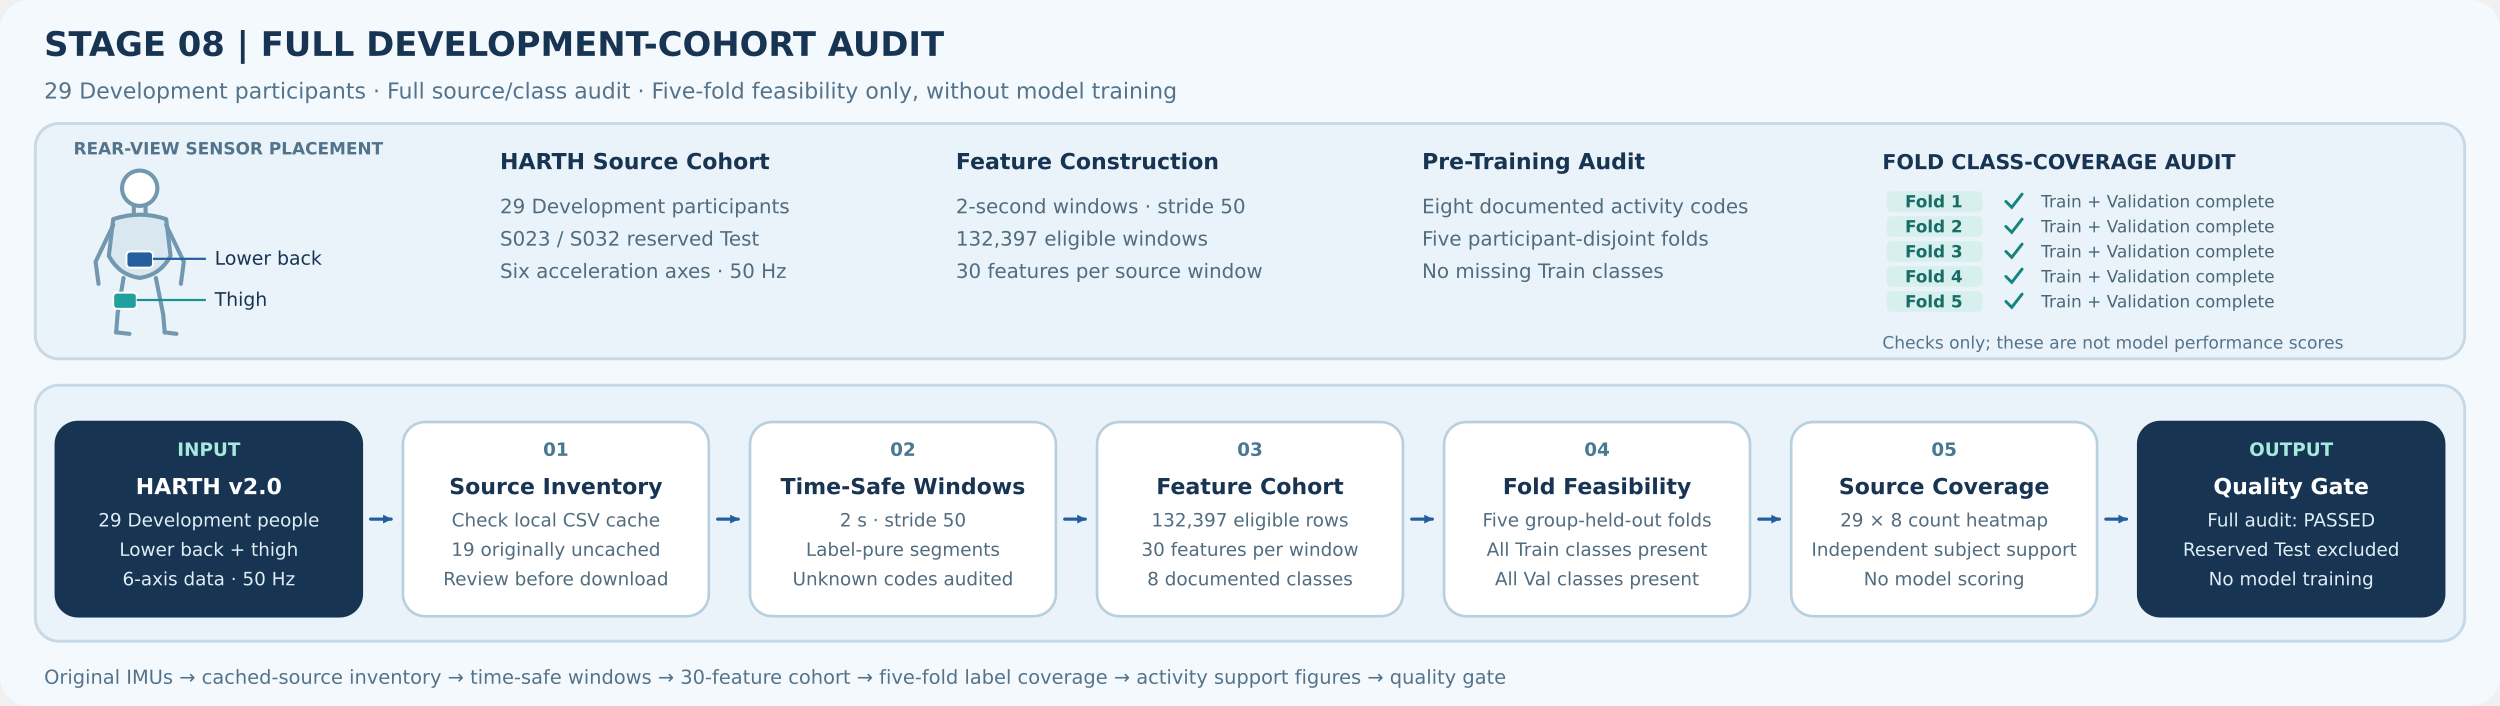
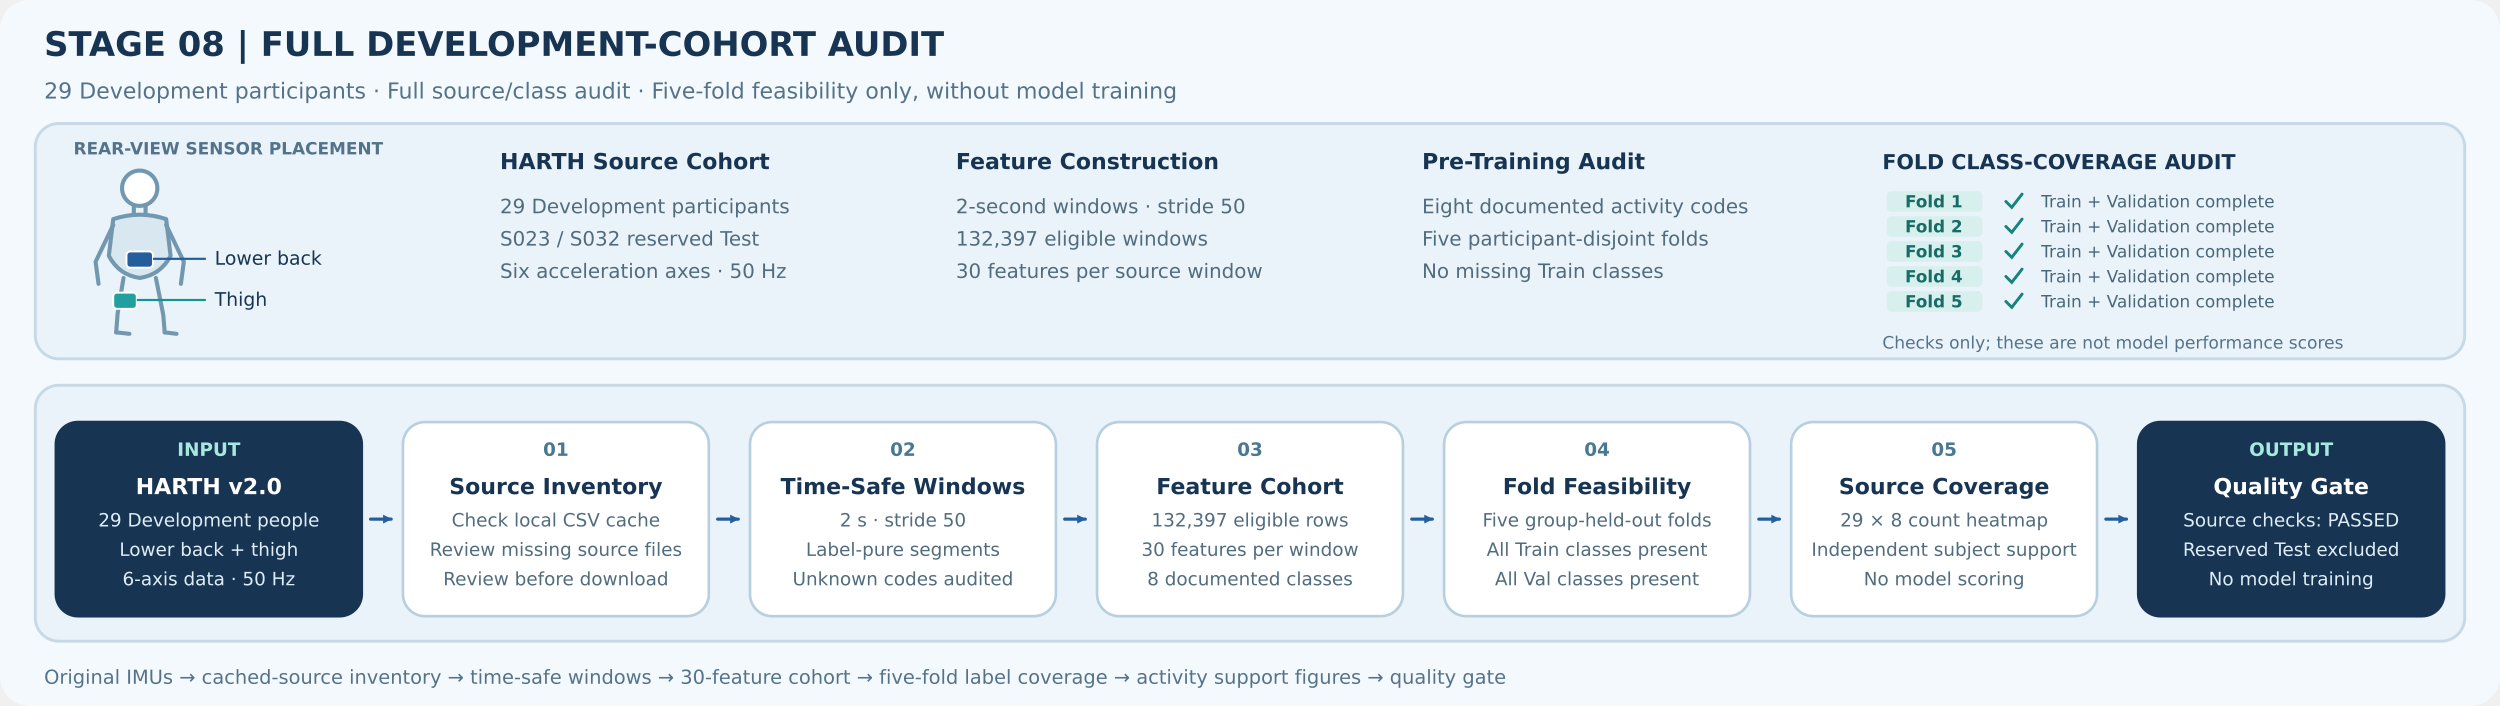
<svg xmlns="http://www.w3.org/2000/svg" width="1700" height="480" viewBox="0 0 1700 480" role="img" aria-labelledby="title desc">
  <defs>
    <marker id="small-arrow" markerUnits="userSpaceOnUse" markerWidth="6" markerHeight="6" refX="5.5" refY="3" orient="auto">
      <path d="M0 0 L6 3 L0 6 Z" fill="#245E9D" />
    </marker>
  </defs>
  <rect width="1700" height="480" rx="20" fill="#F4F9FD" />
  <g font-family="DejaVu Sans, Arial, sans-serif">
    <text x="30" y="38" font-size="23" font-weight="700" fill="#173453">STAGE 08 | FULL DEVELOPMENT-COHORT AUDIT</text>
    <text x="30" y="67" font-size="15" fill="#54738A">29 Development participants · Full source/class audit · Five-fold feasibility only, without model training</text>
    <rect x="24" y="84" width="1652" height="160" rx="16" fill="#EAF3FA" stroke="#C7D9E6" stroke-width="2" />
    <rect x="24" y="262" width="1652" height="174" rx="16" fill="#EAF3FA" stroke="#C7D9E6" stroke-width="2" />
    <g aria-label="Rear-view lower-back and thigh accelerometers">
      <text x="50" y="105" font-size="11.5" font-weight="700" fill="#53738A">REAR-VIEW SENSOR PLACEMENT</text>
      <g stroke="#7298B0" stroke-width="2.8" stroke-linecap="round" stroke-linejoin="round">
        <circle cx="95" cy="128" r="12" fill="#FFFFFF" />
        <path d="M91 140 L91 147 M99 140 L99 147" fill="none" />
        <path d="M77 149 Q95 143 113 149 L116 174 Q109 187 95 189 Q81 187 74 174 Z" fill="#D9E7F1" />
        <path d="M77 153 L65 178 L67 193 M113 153 L125 178 L123 193" fill="none" />
        <path d="M84 189 L80 213 L79 226 M106 189 L111 214 L112 226" fill="none" />
        <path d="M79 226 L88 227 M112 226 L120 227" fill="none" />
      </g>
      <rect x="86" y="171" width="18" height="11" rx="2.5" fill="#245E9D" stroke="#FFFFFF" stroke-width="1.3" />
      <rect x="77" y="199" width="16" height="11" rx="2.5" fill="#22A0A0" stroke="#FFFFFF" stroke-width="1.3" />
      <path d="M104 176 H140" stroke="#245E9D" stroke-width="1.5" />
      <text x="146" y="180" font-size="12.8" fill="#173453">Lower back</text>
      <path d="M93 204 H140" stroke="#15938F" stroke-width="1.5" />
      <text x="146" y="208" font-size="12.8" fill="#173453">Thigh</text>
    </g>
    <g>
      <text x="340" y="115" font-size="15" font-weight="700" fill="#173453">HARTH Source Cohort</text>
      <text x="340" y="145" font-size="13.5" fill="#506C7E">29 Development participants</text>
      <text x="340" y="167" font-size="13.5" fill="#506C7E">S023 / S032 reserved Test</text>
      <text x="340" y="189" font-size="13.5" fill="#506C7E">Six acceleration axes · 50 Hz</text>
    </g>
    <g>
      <text x="650" y="115" font-size="15" font-weight="700" fill="#173453">Feature Construction</text>
      <text x="650" y="145" font-size="13.5" fill="#506C7E">2-second windows · stride 50</text>
      <text x="650" y="167" font-size="13.5" fill="#506C7E">132,397 eligible windows</text>
      <text x="650" y="189" font-size="13.5" fill="#506C7E">30 features per source window</text>
    </g>
    <g>
      <text x="967" y="115" font-size="15" font-weight="700" fill="#173453">Pre-Training Audit</text>
      <text x="967" y="145" font-size="13.5" fill="#506C7E">Eight documented activity codes</text>
      <text x="967" y="167" font-size="13.5" fill="#506C7E">Five participant-disjoint folds</text>
      <text x="967" y="189" font-size="13.5" fill="#506C7E">No missing Train classes</text>
    </g>
    <g aria-label="Recorded full task coverage in the five group folds">
      <text x="1280" y="115" font-size="14" font-weight="700" fill="#173453">FOLD CLASS-COVERAGE AUDIT</text>
      <g>
        <rect x="1283" y="130" width="65" height="14" rx="3" fill="#D7EFED" />
        <text x="1315" y="141" text-anchor="middle" font-size="11.4" font-weight="700" fill="#176C67">Fold 1</text>
        <path d="M1364 137 l4 4 l7 -9" fill="none" stroke="#15847D" stroke-width="2" stroke-linecap="round" />
        <text x="1388" y="141" font-size="11.5" fill="#486779">Train + Validation complete</text>
      </g>
      <g>
        <rect x="1283" y="147" width="65" height="14" rx="3" fill="#D7EFED" />
        <text x="1315" y="158" text-anchor="middle" font-size="11.4" font-weight="700" fill="#176C67">Fold 2</text>
        <path d="M1364 154 l4 4 l7 -9" fill="none" stroke="#15847D" stroke-width="2" stroke-linecap="round" />
        <text x="1388" y="158" font-size="11.5" fill="#486779">Train + Validation complete</text>
      </g>
      <g>
        <rect x="1283" y="164" width="65" height="14" rx="3" fill="#D7EFED" />
        <text x="1315" y="175" text-anchor="middle" font-size="11.4" font-weight="700" fill="#176C67">Fold 3</text>
        <path d="M1364 171 l4 4 l7 -9" fill="none" stroke="#15847D" stroke-width="2" stroke-linecap="round" />
        <text x="1388" y="175" font-size="11.5" fill="#486779">Train + Validation complete</text>
      </g>
      <g>
        <rect x="1283" y="181" width="65" height="14" rx="3" fill="#D7EFED" />
        <text x="1315" y="192" text-anchor="middle" font-size="11.4" font-weight="700" fill="#176C67">Fold 4</text>
        <path d="M1364 188 l4 4 l7 -9" fill="none" stroke="#15847D" stroke-width="2" stroke-linecap="round" />
        <text x="1388" y="192" font-size="11.5" fill="#486779">Train + Validation complete</text>
      </g>
      <g>
        <rect x="1283" y="198" width="65" height="14" rx="3" fill="#D7EFED" />
        <text x="1315" y="209" text-anchor="middle" font-size="11.4" font-weight="700" fill="#176C67">Fold 5</text>
        <path d="M1364 205 l4 4 l7 -9" fill="none" stroke="#15847D" stroke-width="2" stroke-linecap="round" />
        <text x="1388" y="209" font-size="11.5" fill="#486779">Train + Validation complete</text>
      </g>
      <text x="1280" y="237" font-size="11.6" fill="#53738A">Checks only; these are not model performance scores</text>
    </g>
    <g aria-label="Six short identical horizontal connectors">
      <path d="M252 353 H266" fill="none" stroke="#245E9D" stroke-width="2.2" stroke-linecap="round" marker-end="url(#small-arrow)" />
      <path d="M488 353 H502" fill="none" stroke="#245E9D" stroke-width="2.2" stroke-linecap="round" marker-end="url(#small-arrow)" />
      <path d="M724 353 H738" fill="none" stroke="#245E9D" stroke-width="2.2" stroke-linecap="round" marker-end="url(#small-arrow)" />
      <path d="M960 353 H974" fill="none" stroke="#245E9D" stroke-width="2.2" stroke-linecap="round" marker-end="url(#small-arrow)" />
      <path d="M1196 353 H1210" fill="none" stroke="#245E9D" stroke-width="2.2" stroke-linecap="round" marker-end="url(#small-arrow)" />
      <path d="M1432 353 H1446" fill="none" stroke="#245E9D" stroke-width="2.2" stroke-linecap="round" marker-end="url(#small-arrow)" />
    </g>
    <g aria-label="Seven source-grounded processing blocks">
      <g class="process-block">
        <rect x="38" y="287" width="208" height="132" rx="15" fill="#173453" stroke="#173453" stroke-width="1.8" />
        <text x="142" y="310" text-anchor="middle" font-size="12.5" font-weight="700" fill="#A7E9DF">INPUT</text>
        <text x="142" y="336" text-anchor="middle" font-size="15" font-weight="700" fill="#FFFFFF">HARTH v2.0</text>
        <text x="142" y="358" text-anchor="middle" font-size="12.5" fill="#DFEDF4">29 Development people</text>
        <text x="142" y="378" text-anchor="middle" font-size="12.5" fill="#DFEDF4">Lower back + thigh</text>
        <text x="142" y="398" text-anchor="middle" font-size="12.5" fill="#DFEDF4">6-axis data · 50 Hz</text>
      </g>
      <g class="process-block">
        <rect x="274" y="287" width="208" height="132" rx="15" fill="#FFFFFF" stroke="#B8CFDE" stroke-width="1.8" />
        <text x="378" y="310" text-anchor="middle" font-size="12.5" font-weight="700" fill="#497992">01</text>
        <text x="378" y="336" text-anchor="middle" font-size="15" font-weight="700" fill="#173453">Source Inventory</text>
        <text x="378" y="358" text-anchor="middle" font-size="12.5" fill="#506C7E">Check local CSV cache</text>
-         <text x="378" y="378" text-anchor="middle" font-size="12.5" fill="#506C7E">19 originally uncached</text>
+         <text x="378" y="378" text-anchor="middle" font-size="12.5" fill="#506C7E">Review missing source files</text>
        <text x="378" y="398" text-anchor="middle" font-size="12.5" fill="#506C7E">Review before download</text>
      </g>
      <g class="process-block">
        <rect x="510" y="287" width="208" height="132" rx="15" fill="#FFFFFF" stroke="#B8CFDE" stroke-width="1.8" />
        <text x="614" y="310" text-anchor="middle" font-size="12.5" font-weight="700" fill="#497992">02</text>
        <text x="614" y="336" text-anchor="middle" font-size="15" font-weight="700" fill="#173453">Time-Safe Windows</text>
        <text x="614" y="358" text-anchor="middle" font-size="12.5" fill="#506C7E">2 s · stride 50</text>
        <text x="614" y="378" text-anchor="middle" font-size="12.5" fill="#506C7E">Label-pure segments</text>
        <text x="614" y="398" text-anchor="middle" font-size="12.5" fill="#506C7E">Unknown codes audited</text>
      </g>
      <g class="process-block">
        <rect x="746" y="287" width="208" height="132" rx="15" fill="#FFFFFF" stroke="#B8CFDE" stroke-width="1.8" />
        <text x="850" y="310" text-anchor="middle" font-size="12.5" font-weight="700" fill="#497992">03</text>
        <text x="850" y="336" text-anchor="middle" font-size="15" font-weight="700" fill="#173453">Feature Cohort</text>
        <text x="850" y="358" text-anchor="middle" font-size="12.5" fill="#506C7E">132,397 eligible rows</text>
        <text x="850" y="378" text-anchor="middle" font-size="12.5" fill="#506C7E">30 features per window</text>
        <text x="850" y="398" text-anchor="middle" font-size="12.5" fill="#506C7E">8 documented classes</text>
      </g>
      <g class="process-block">
        <rect x="982" y="287" width="208" height="132" rx="15" fill="#FFFFFF" stroke="#B8CFDE" stroke-width="1.8" />
        <text x="1086" y="310" text-anchor="middle" font-size="12.5" font-weight="700" fill="#497992">04</text>
        <text x="1086" y="336" text-anchor="middle" font-size="15" font-weight="700" fill="#173453">Fold Feasibility</text>
        <text x="1086" y="358" text-anchor="middle" font-size="12.5" fill="#506C7E">Five group-held-out folds</text>
        <text x="1086" y="378" text-anchor="middle" font-size="12.5" fill="#506C7E">All Train classes present</text>
        <text x="1086" y="398" text-anchor="middle" font-size="12.5" fill="#506C7E">All Val classes present</text>
      </g>
      <g class="process-block">
        <rect x="1218" y="287" width="208" height="132" rx="15" fill="#FFFFFF" stroke="#B8CFDE" stroke-width="1.8" />
        <text x="1322" y="310" text-anchor="middle" font-size="12.5" font-weight="700" fill="#497992">05</text>
        <text x="1322" y="336" text-anchor="middle" font-size="15" font-weight="700" fill="#173453">Source Coverage</text>
        <text x="1322" y="358" text-anchor="middle" font-size="12.5" fill="#506C7E">29 × 8 count heatmap</text>
        <text x="1322" y="378" text-anchor="middle" font-size="12.5" fill="#506C7E">Independent subject support</text>
        <text x="1322" y="398" text-anchor="middle" font-size="12.5" fill="#506C7E">No model scoring</text>
      </g>
      <g class="process-block">
        <rect x="1454" y="287" width="208" height="132" rx="15" fill="#173453" stroke="#173453" stroke-width="1.8" />
        <text x="1558" y="310" text-anchor="middle" font-size="12.5" font-weight="700" fill="#A7E9DF">OUTPUT</text>
        <text x="1558" y="336" text-anchor="middle" font-size="15" font-weight="700" fill="#FFFFFF">Quality Gate</text>
-         <text x="1558" y="358" text-anchor="middle" font-size="12.5" fill="#DFEDF4">Full audit: PASSED</text>
+         <text x="1558" y="358" text-anchor="middle" font-size="12.5" fill="#DFEDF4">Source checks: PASSED</text>
        <text x="1558" y="378" text-anchor="middle" font-size="12.5" fill="#DFEDF4">Reserved Test excluded</text>
        <text x="1558" y="398" text-anchor="middle" font-size="12.5" fill="#DFEDF4">No model training</text>
      </g>
    </g>
    <text x="30" y="465" font-size="13.2" fill="#54738A">Original IMUs → cached-source inventory → time-safe windows → 30-feature cohort → five-fold label coverage → activity support figures → quality gate</text>
  </g>
</svg>
